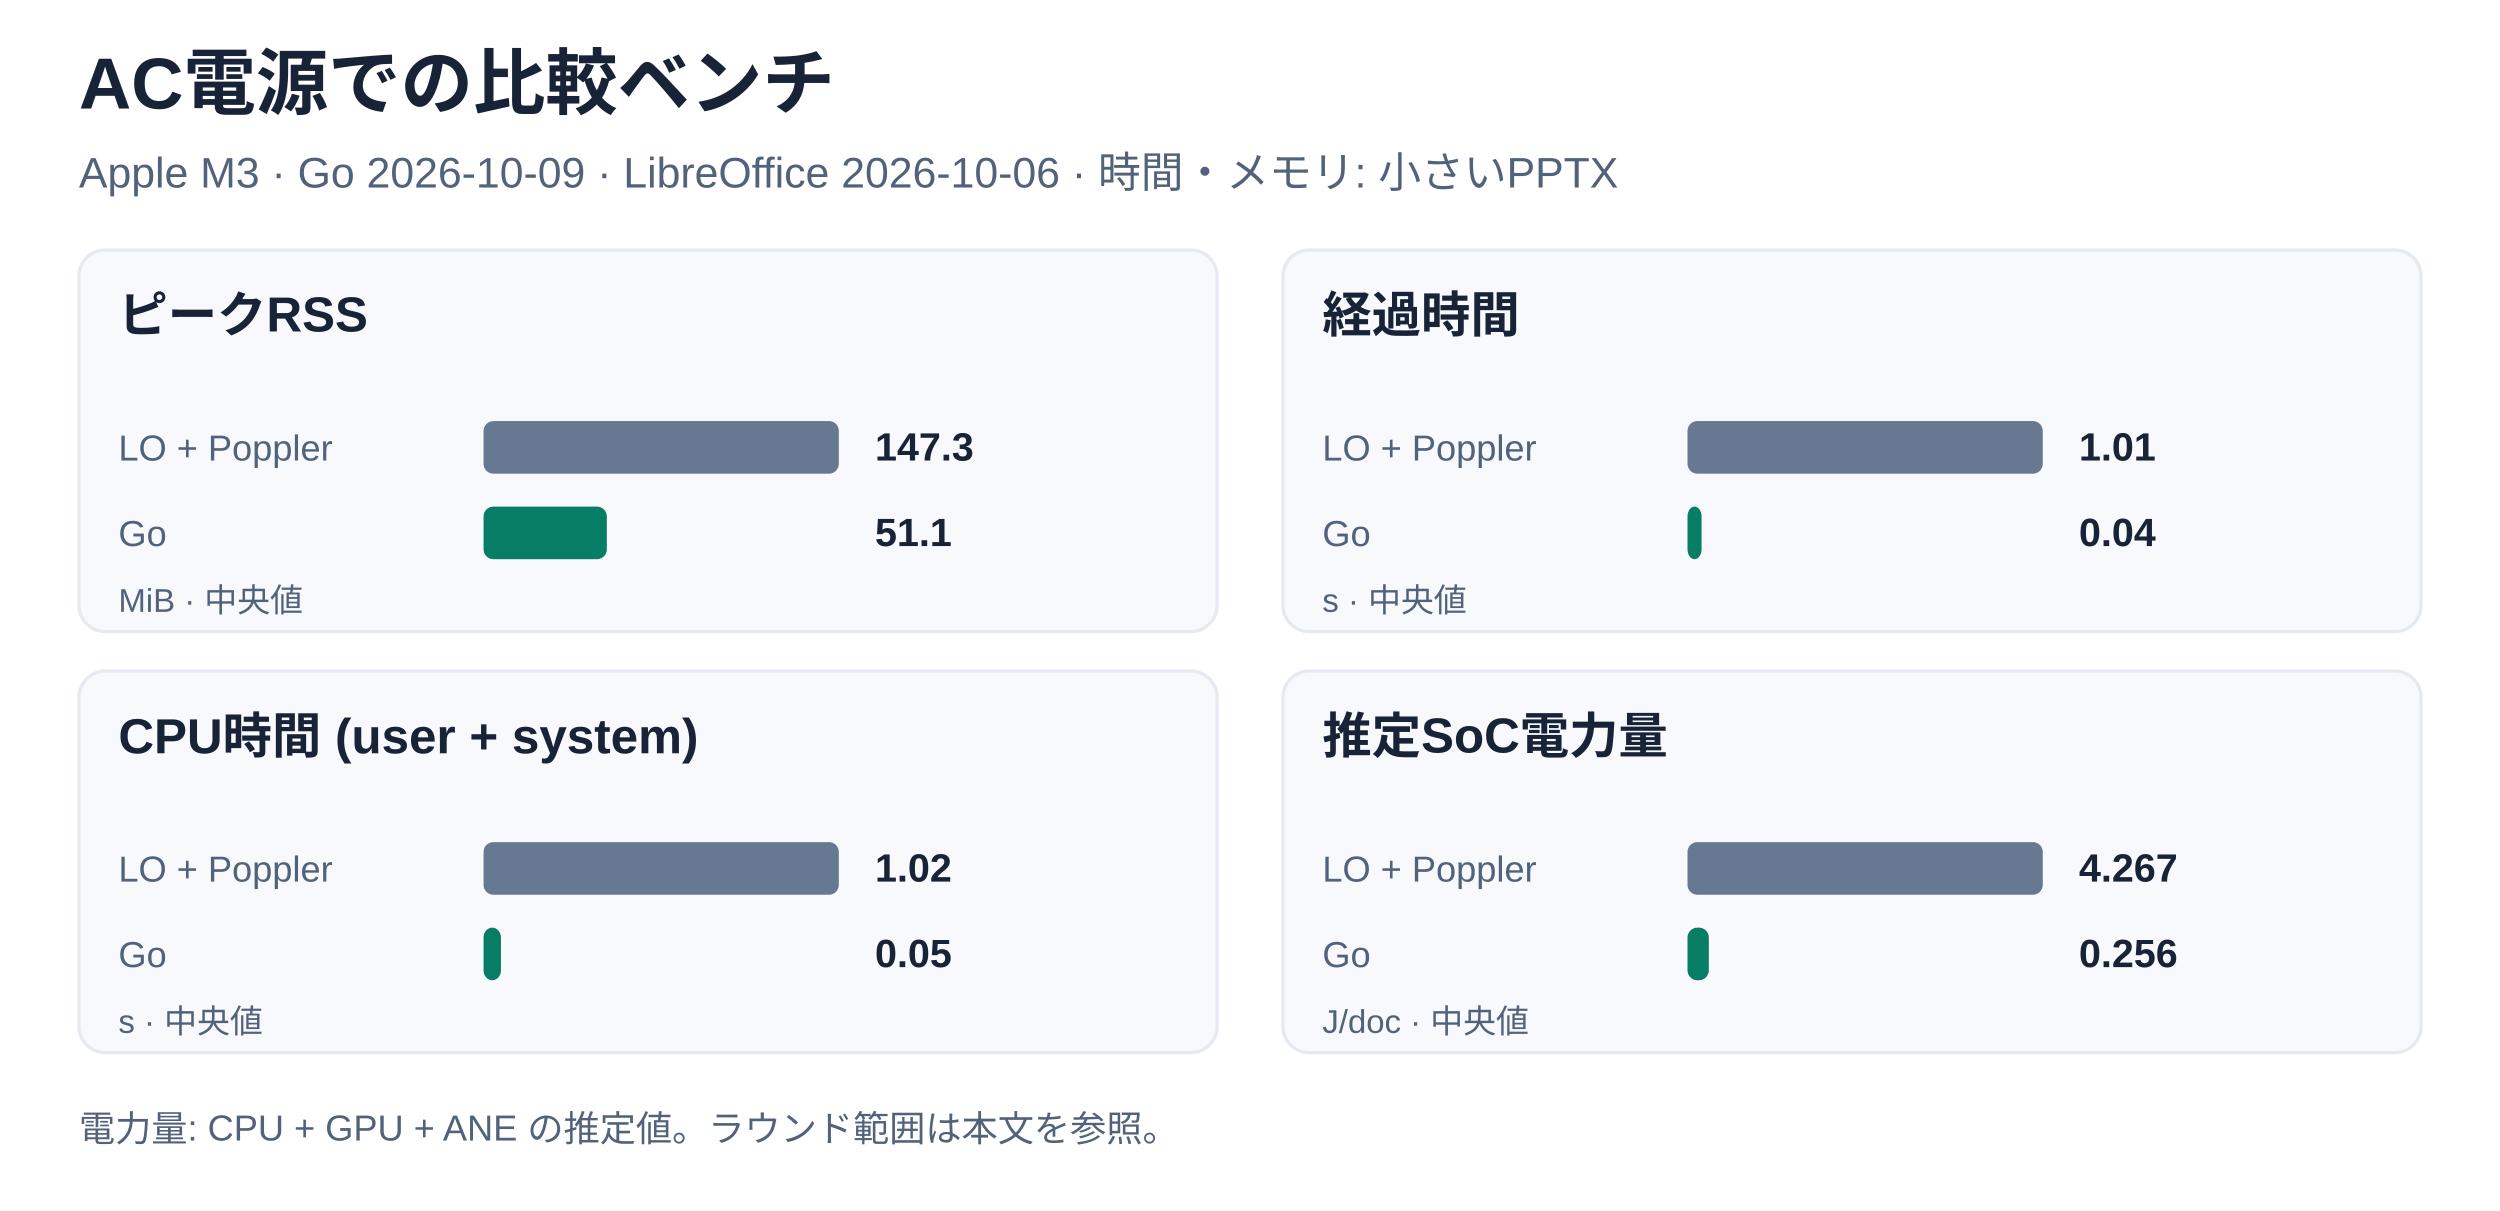
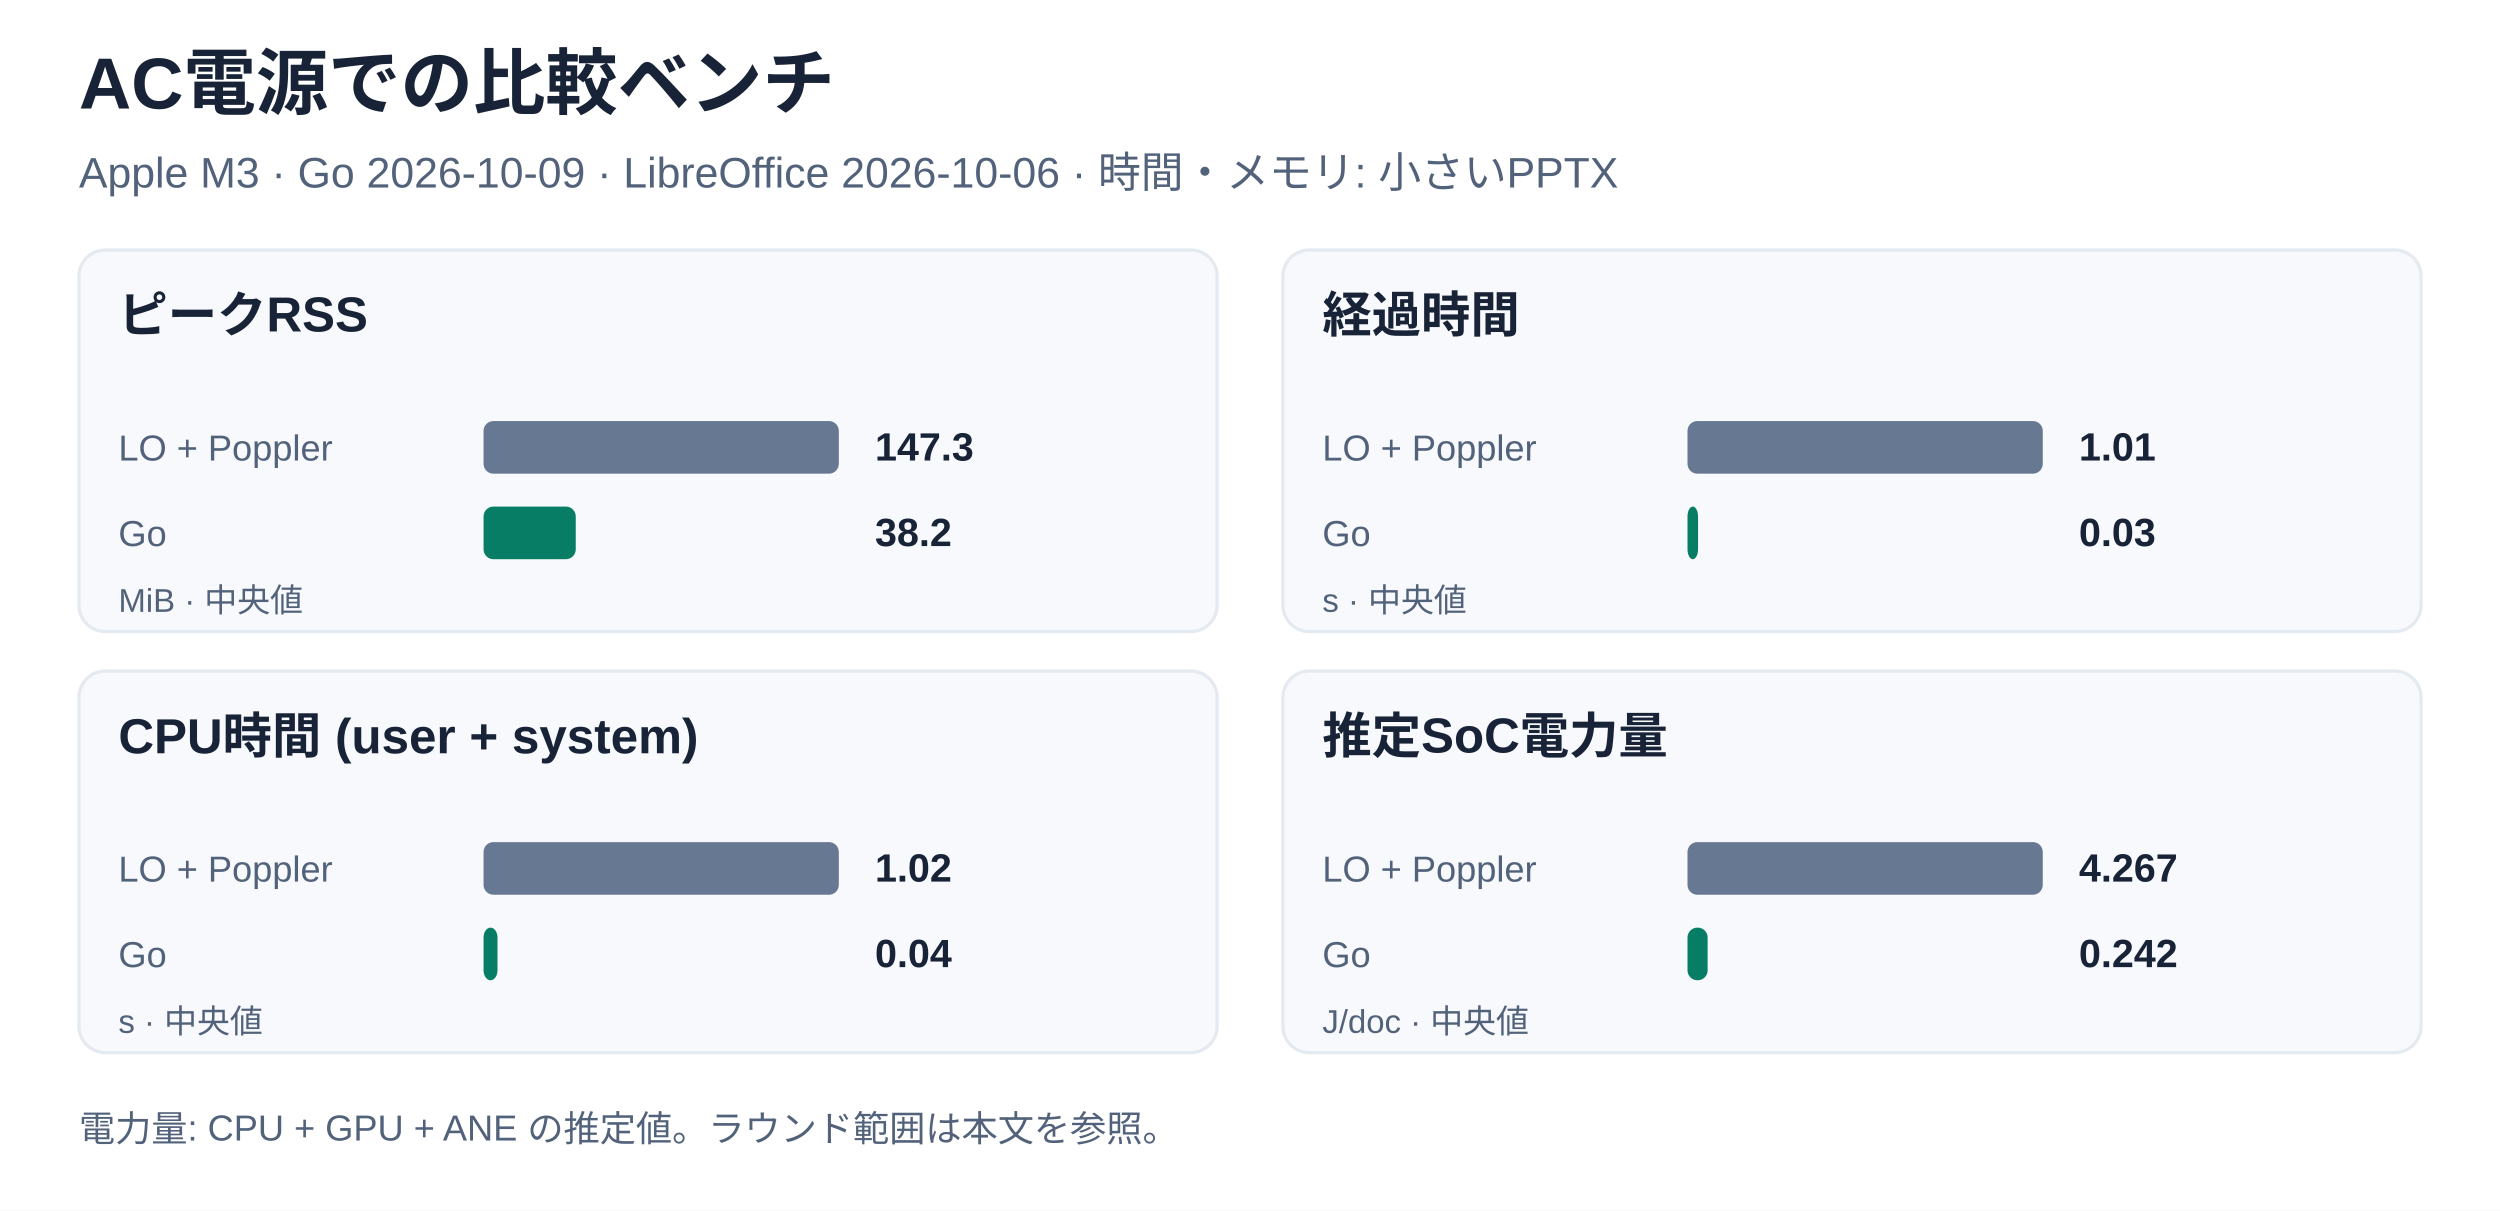
<svg xmlns="http://www.w3.org/2000/svg" width="760" height="368" viewBox="0 0 760 368" role="img" aria-labelledby="title description">
  <rect width="760" height="368" fill="#fff" />
  <g font-family="-apple-system, BlinkMacSystemFont, Arial, sans-serif">
    <text x="24" y="33" font-size="22" font-weight="700" fill="#182337">AC電源での比較ベンチ</text>
    <text x="24" y="57" font-size="13" font-weight="400" fill="#52627a">Apple M3 · Go 2026-10-09 · LibreOffice 2026-10-06 · 時間・メモリ: 小さいPPTX</text>
    <rect x="24" y="76" width="346" height="116" rx="8" fill="#f7f9fc" stroke="#e5eaf0" />
    <text x="36" y="101" font-size="15" font-weight="700" fill="#182337">ピークRSS</text>
    <text x="36" y="140" font-size="11" font-weight="400" fill="#52627a">LO + Poppler</text>
    <rect x="147" y="128" width="108.00" height="16" rx="3" fill="#667892" />
    <text x="266" y="140" font-size="12" font-weight="600" fill="#182337">147.3</text>
    <text x="36" y="166" font-size="11" font-weight="400" fill="#52627a">Go</text>
-     <rect x="147" y="154" width="37.48" height="16" rx="3" fill="#087d66" />
-     <text x="266" y="166" font-size="12" font-weight="600" fill="#182337">51.1</text>
+     <rect x="147" y="154" width="28.03" height="16" rx="3" fill="#087d66" />
+     <text x="266" y="166" font-size="12" font-weight="600" fill="#182337">38.2</text>
    <text x="36" y="186" font-size="10" font-weight="400" fill="#52627a">MiB · 中央値</text>
    <rect x="390" y="76" width="346" height="116" rx="8" fill="#f7f9fc" stroke="#e5eaf0" />
    <text x="402" y="101" font-size="15" font-weight="700" fill="#182337">経過時間</text>
    <text x="402" y="140" font-size="11" font-weight="400" fill="#52627a">LO + Poppler</text>
    <rect x="513" y="128" width="108.00" height="16" rx="3" fill="#667892" />
    <text x="632" y="140" font-size="12" font-weight="600" fill="#182337">1.01</text>
    <text x="402" y="166" font-size="11" font-weight="400" fill="#52627a">Go</text>
-     <rect x="513" y="154" width="4.28" height="16" rx="3" fill="#087d66" />
-     <text x="632" y="166" font-size="12" font-weight="600" fill="#182337">0.04</text>
+     <rect x="513" y="154" width="3.21" height="16" rx="3" fill="#087d66" />
+     <text x="632" y="166" font-size="12" font-weight="600" fill="#182337">0.03</text>
    <text x="402" y="186" font-size="10" font-weight="400" fill="#52627a">s · 中央値</text>
    <rect x="24" y="204" width="346" height="116" rx="8" fill="#f7f9fc" stroke="#e5eaf0" />
    <text x="36" y="229" font-size="15" font-weight="700" fill="#182337">CPU時間 (user + system)</text>
    <text x="36" y="268" font-size="11" font-weight="400" fill="#52627a">LO + Poppler</text>
    <rect x="147" y="256" width="108.00" height="16" rx="3" fill="#667892" />
    <text x="266" y="268" font-size="12" font-weight="600" fill="#182337">1.02</text>
    <text x="36" y="294" font-size="11" font-weight="400" fill="#52627a">Go</text>
-     <rect x="147" y="282" width="5.29" height="16" rx="3" fill="#087d66" />
-     <text x="266" y="294" font-size="12" font-weight="600" fill="#182337">0.05</text>
+     <rect x="147" y="282" width="4.24" height="16" rx="3" fill="#087d66" />
+     <text x="266" y="294" font-size="12" font-weight="600" fill="#182337">0.04</text>
    <text x="36" y="314" font-size="10" font-weight="400" fill="#52627a">s · 中央値</text>
    <rect x="390" y="204" width="346" height="116" rx="8" fill="#f7f9fc" stroke="#e5eaf0" />
    <text x="402" y="229" font-size="15" font-weight="700" fill="#182337">推定SoC電力量</text>
    <text x="402" y="268" font-size="11" font-weight="400" fill="#52627a">LO + Poppler</text>
    <rect x="513" y="256" width="108.00" height="16" rx="3" fill="#667892" />
    <text x="632" y="268" font-size="12" font-weight="600" fill="#182337">4.267</text>
    <text x="402" y="294" font-size="11" font-weight="400" fill="#52627a">Go</text>
-     <rect x="513" y="282" width="6.48" height="16" rx="3" fill="#087d66" />
-     <text x="632" y="294" font-size="12" font-weight="600" fill="#182337">0.256</text>
+     <rect x="513" y="282" width="6.12" height="16" rx="3" fill="#087d66" />
+     <text x="632" y="294" font-size="12" font-weight="600" fill="#182337">0.242</text>
    <text x="402" y="314" font-size="10" font-weight="400" fill="#52627a">J/doc · 中央値</text>
    <text x="24" y="347" font-size="11" font-weight="400" fill="#52627a">電力量: CPU + GPU + ANE の推定値。ラウンド範囲は本文を参照。</text>
  </g>
</svg>
